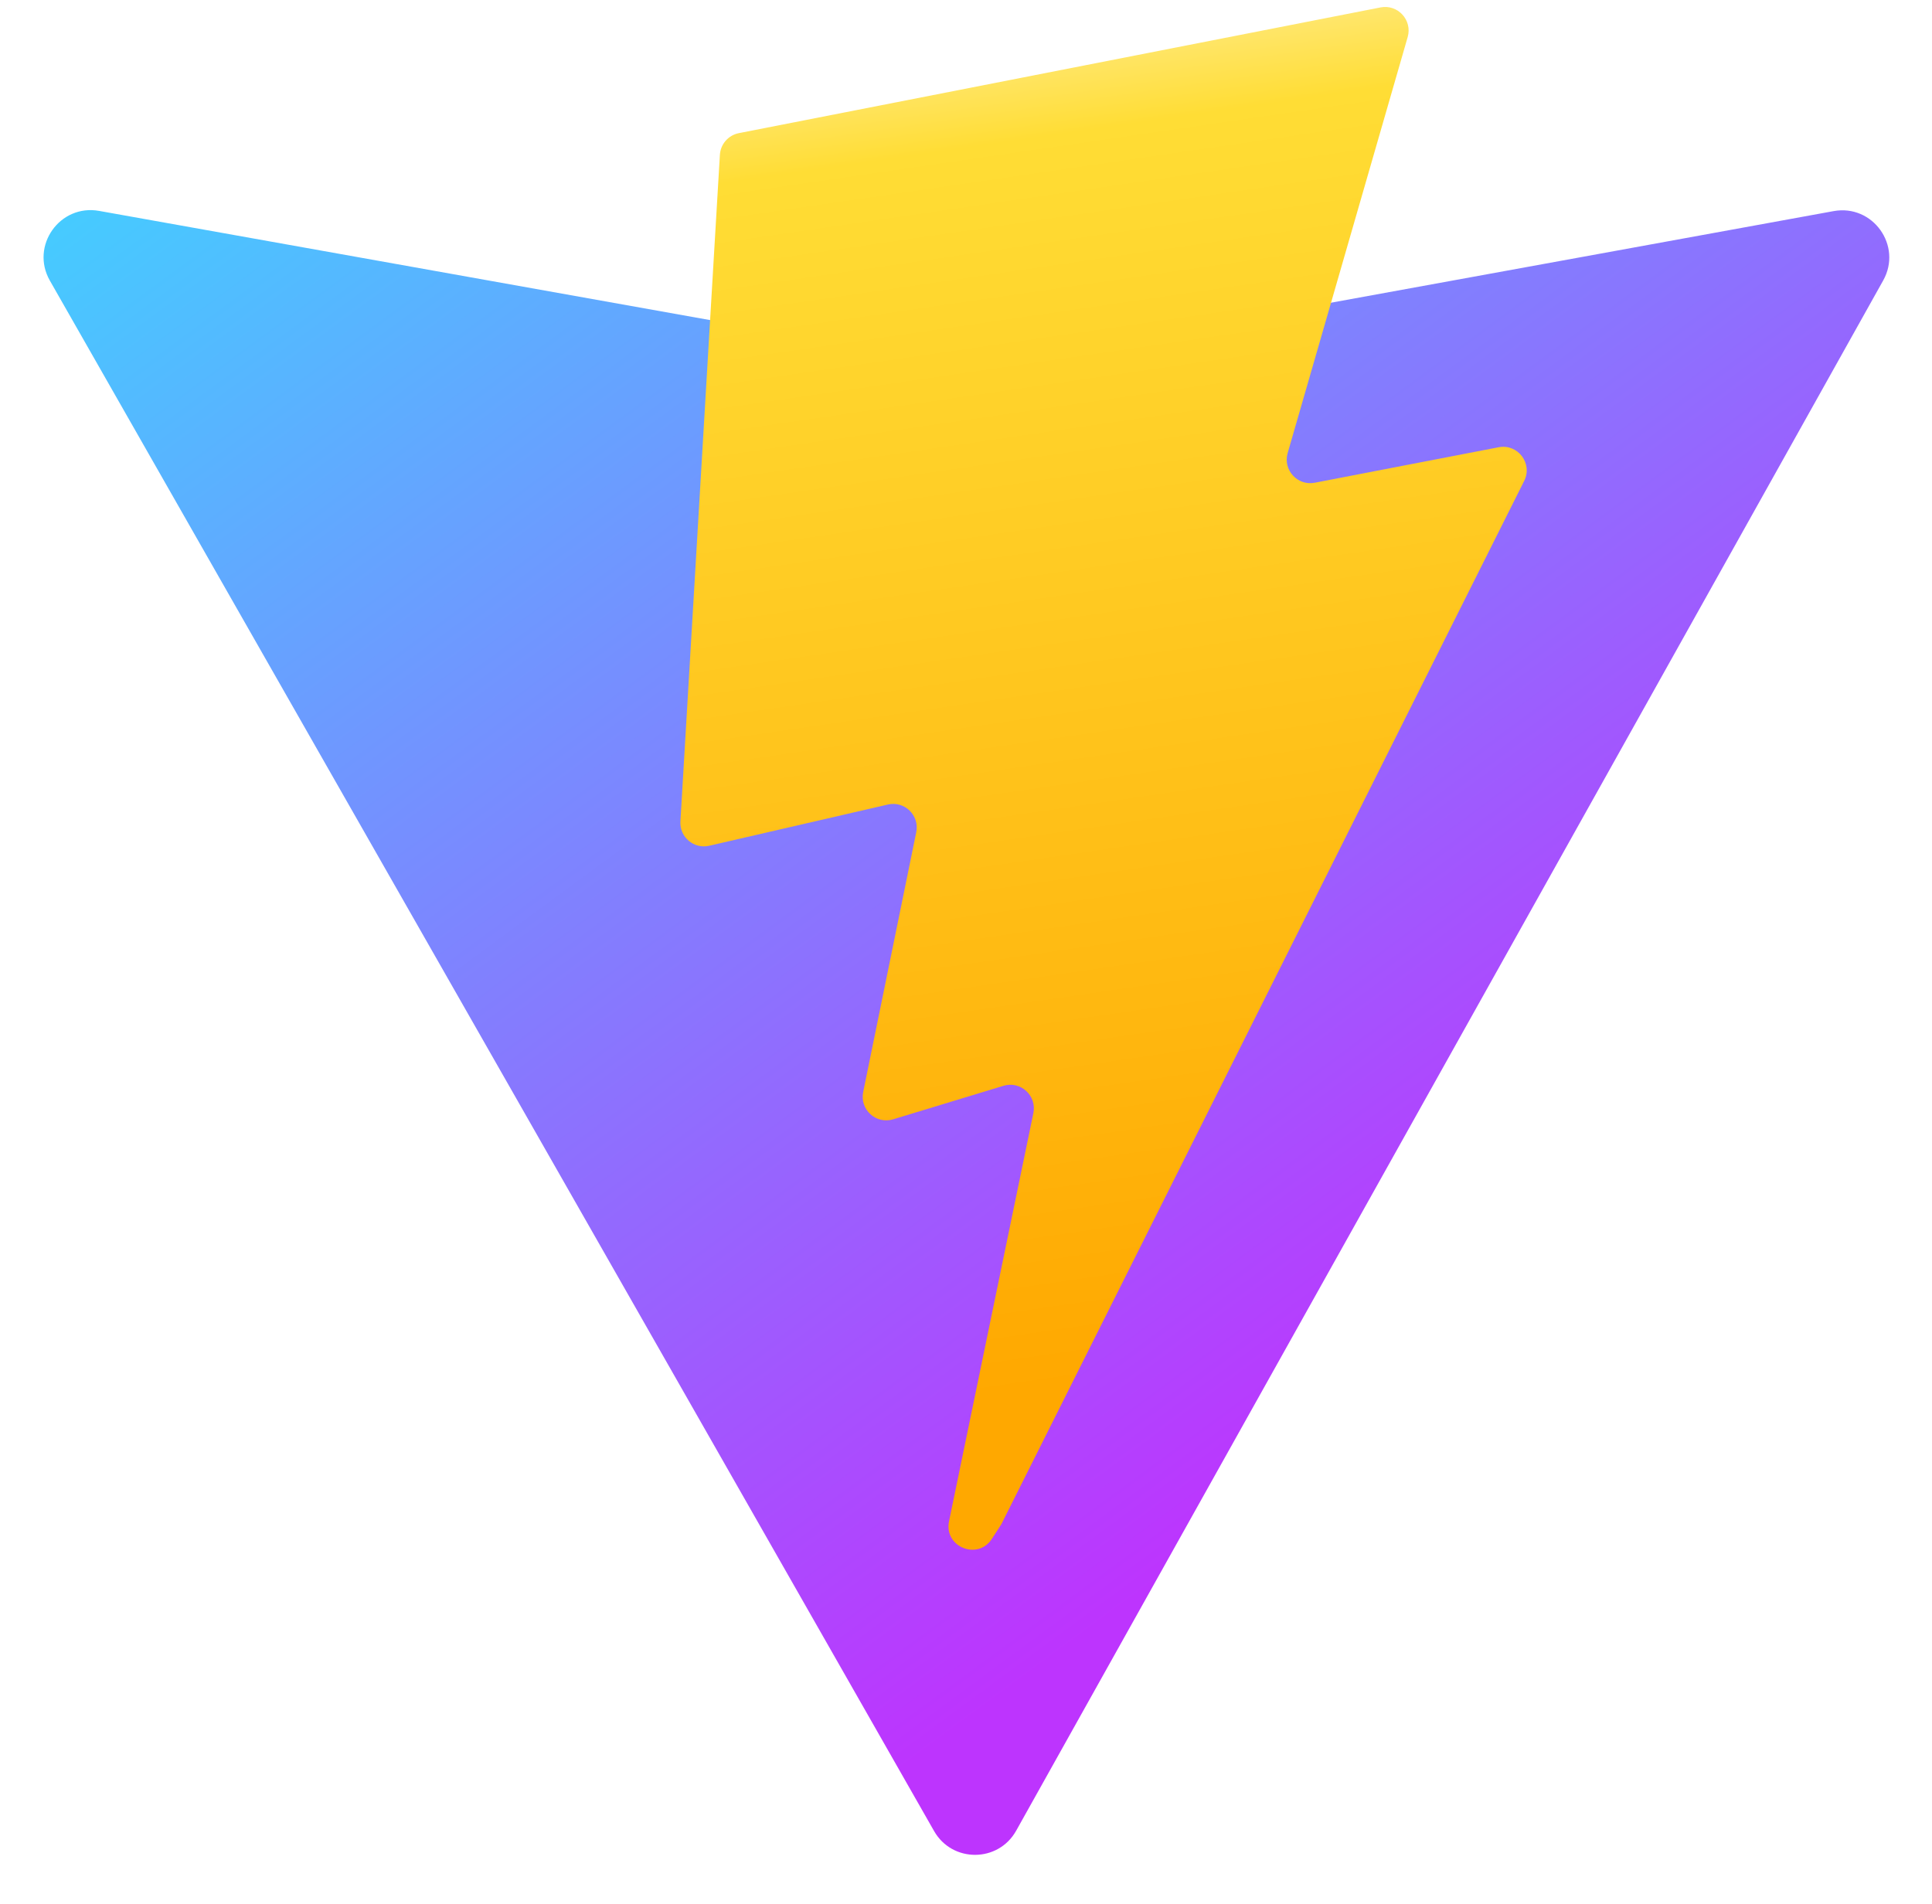
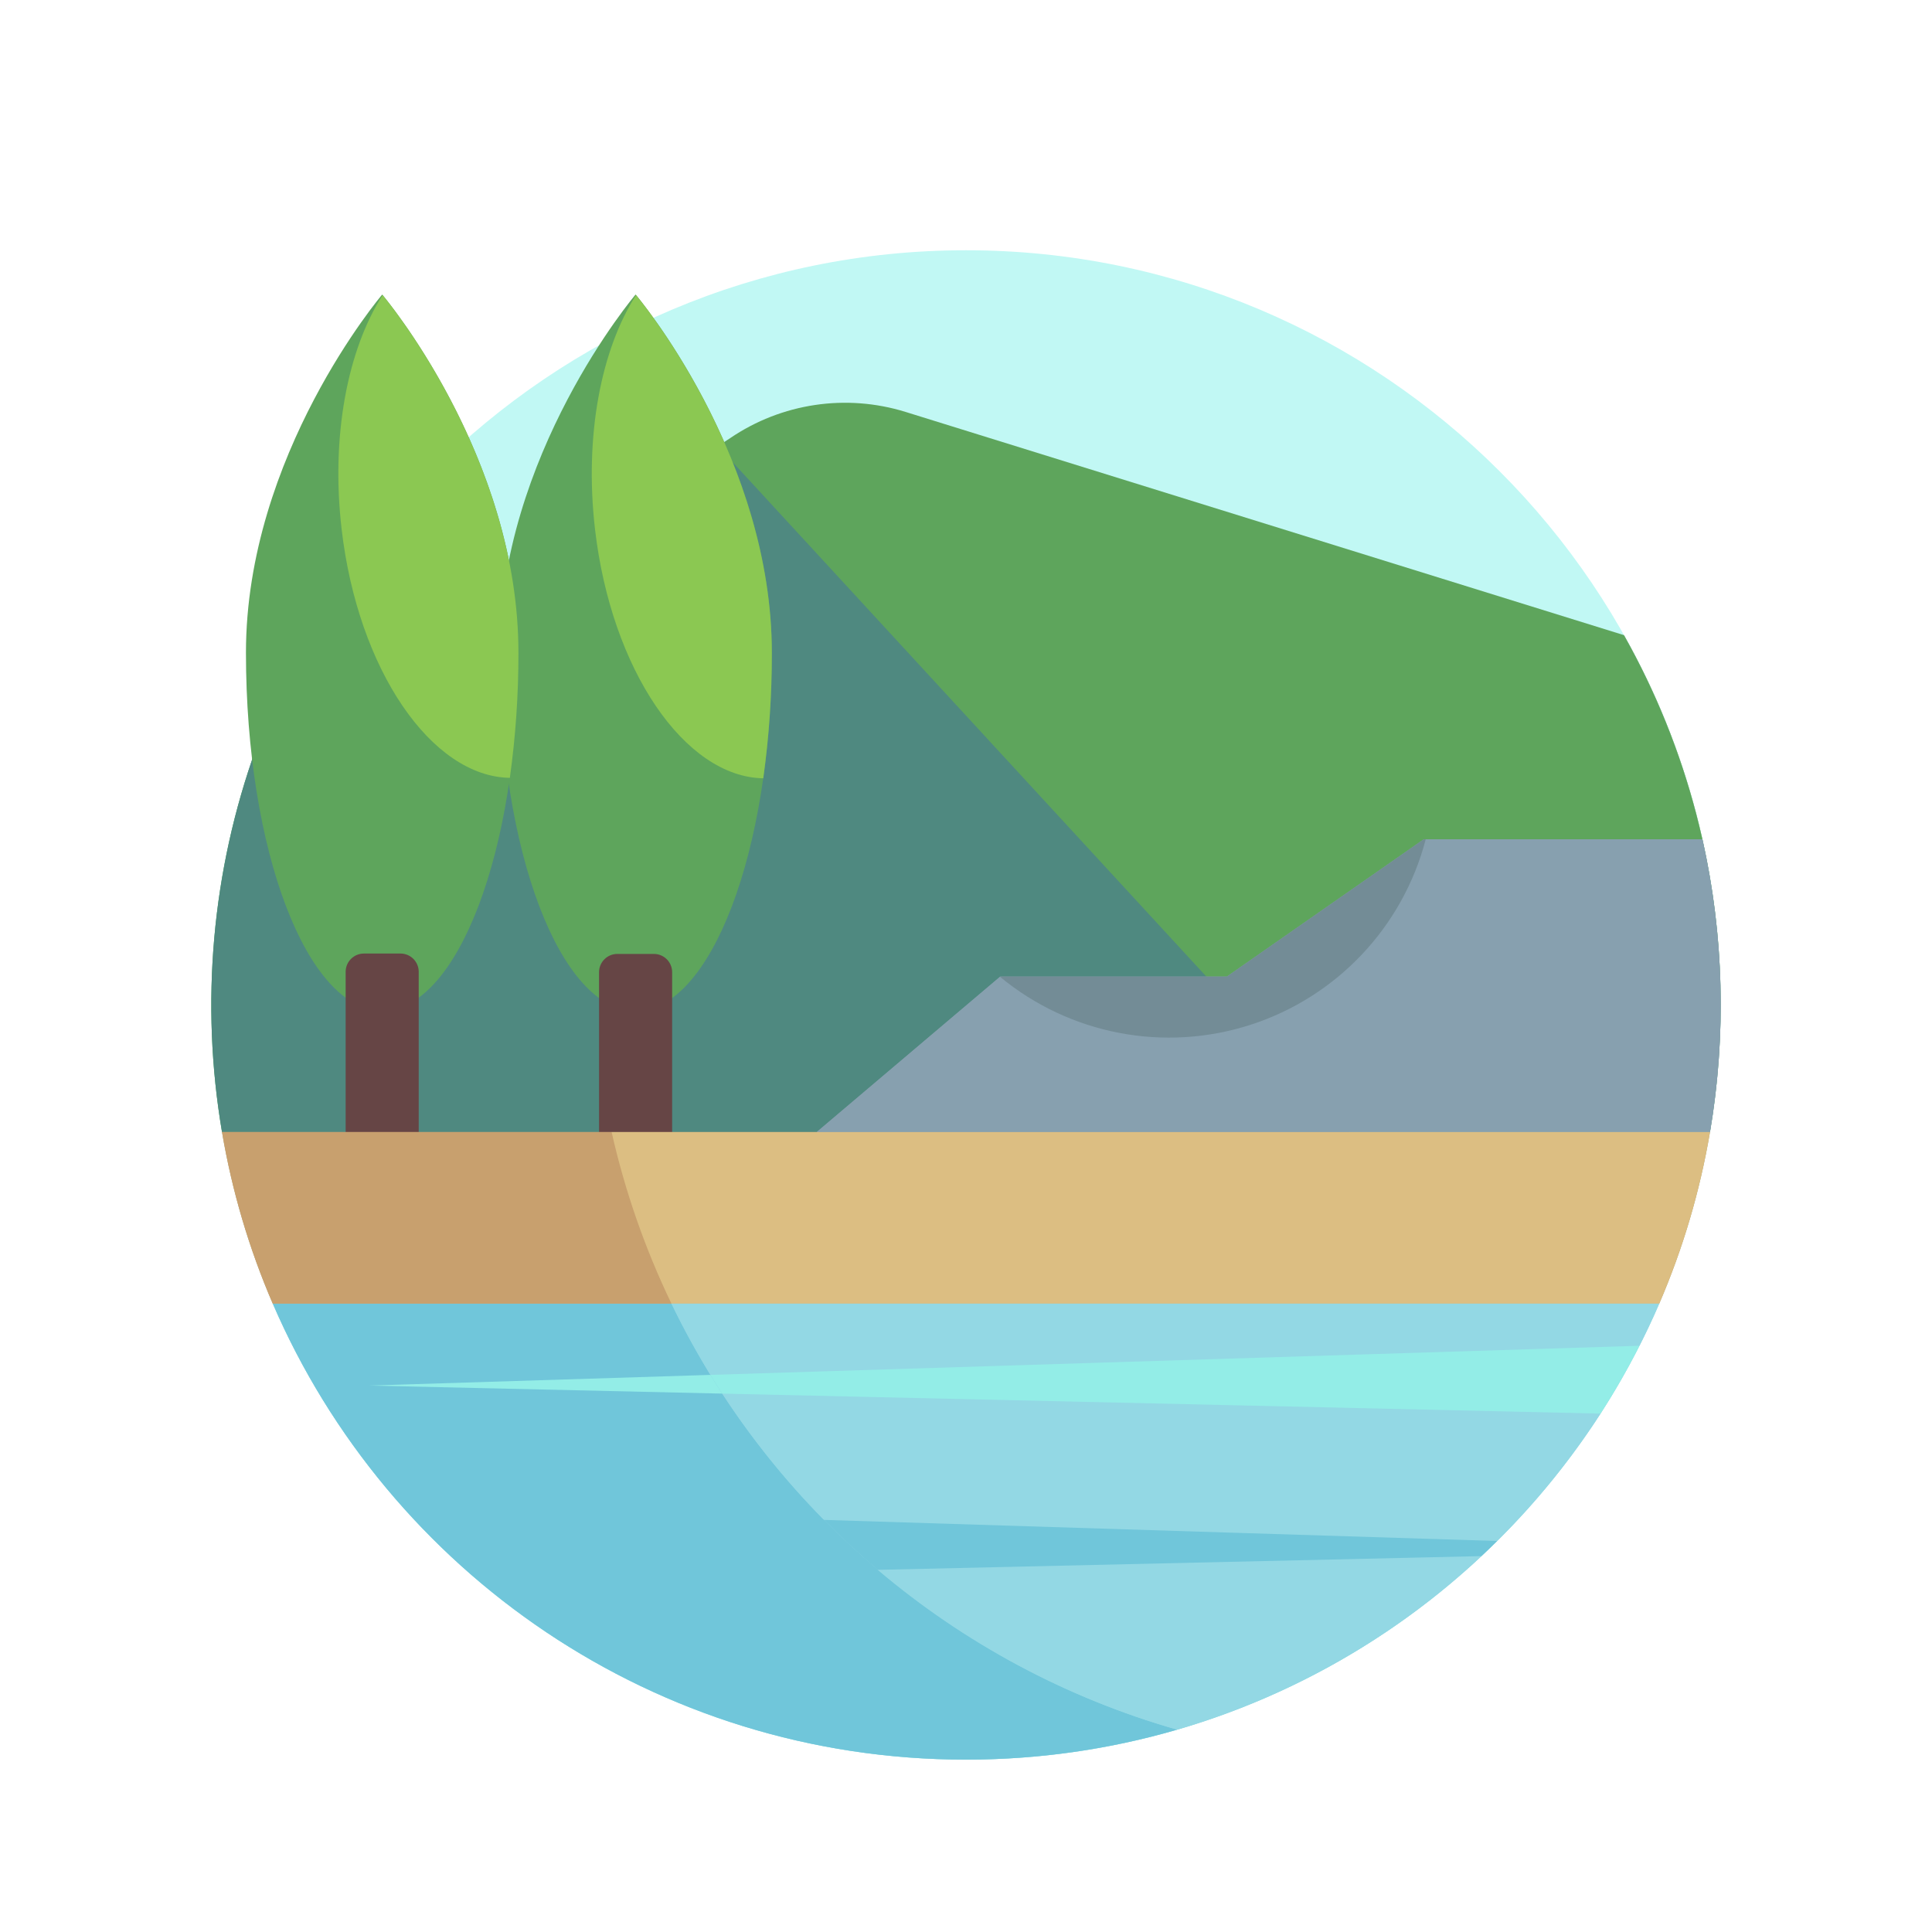
- <svg xmlns="http://www.w3.org/2000/svg" width="410" height="404" viewBox="0 0 410 404" fill="none">
-   <path d="M399.641 59.525L215.643 388.545C211.844 395.338 202.084 395.378 198.228 388.618L10.582 59.556C6.381 52.19 12.68 43.267 21.028 44.759L205.223 77.682C206.398 77.892 207.601 77.89 208.776 77.676L389.119 44.806C397.439 43.289 403.768 52.143 399.641 59.525Z" fill="url(#paint0_linear)" />
-   <path d="M292.965 1.574L156.801 28.255C154.563 28.694 152.906 30.59 152.771 32.866L144.395 174.33C144.198 177.662 147.258 180.248 150.51 179.498L188.42 170.749C191.967 169.931 195.172 173.055 194.443 176.622L183.18 231.775C182.422 235.487 185.907 238.661 189.532 237.56L212.947 230.446C216.577 229.344 220.065 232.527 219.297 236.242L201.398 322.875C200.278 328.294 207.486 331.249 210.492 326.603L212.5 323.5L323.454 102.072C325.312 98.365 322.108 94.137 318.036 94.923L279.014 102.454C275.347 103.161 272.227 99.746 273.262 96.158L298.731 7.867C299.767 4.273 296.636 0.855 292.965 1.574Z" fill="url(#paint1_linear)" />
+ <svg xmlns="http://www.w3.org/2000/svg" viewBox="0 0 1024 1024" id="图层_1">
  <defs>
-     <linearGradient id="paint0_linear" x1="6" y1="33" x2="235" y2="344" gradientUnits="userSpaceOnUse">
-       <stop stop-color="#41D1FF" />
-       <stop offset="1" stop-color="#BD34FE" />
-     </linearGradient>
-     <linearGradient id="paint1_linear" x1="194.651" y1="8.818" x2="236.076" y2="292.989" gradientUnits="userSpaceOnUse">
-       <stop stop-color="#FFEA83" />
-       <stop offset="0.083" stop-color="#FFDD35" />
-       <stop offset="1" stop-color="#FFA800" />
-     </linearGradient>
+     <style>.cls-1{fill:#5ea55c;}.cls-2{fill:#c1f8f4;}.cls-3{fill:#93d8e4;}.cls-4{fill:#4f8980;}.cls-5{fill:#8bc852;}.cls-6{fill:#664545;}.cls-7{fill:#c8a06e;}.cls-8{fill:#87a0af;}.cls-9{fill:#738c96;}.cls-10{fill:#70c6da;}.cls-11{fill:#dcbe82;}.cls-12{fill:#93ede7;}</style>
  </defs>
+   <path d="M754.57,444.86H902.29a397.21,397.21,0,0,0-41.56-108.23L480,218.34a108.3,108.3,0,0,0-93,13.88l-6.48,4.24L558,517.6h92.29Z" class="cls-1" />
+   <circle r="400" cy="532.64" cx="512" class="cls-2" />
+   <path d="M512,932.64c164.68,0,306.1-99.53,367.43-241.71H144.57C205.9,833.11,347.32,932.64,512,932.64Z" class="cls-3" />
+   <path d="M912,532.64a398.15,398.15,0,0,0-51.27-196L480,218.34a108.3,108.3,0,0,0-93,13.88L135.79,396.47A402,402,0,0,0,117.67,600H906.33A402.78,402.78,0,0,0,912,532.64Z" class="cls-1" />
+   <path d="M135.79,396.47A402,402,0,0,0,117.67,600l599,1.52-336.14-365Z" class="cls-4" />
+   <path d="M264.67,346c0,104.87,32.33,189.9,72.21,189.9s72.21-85,72.21-189.9-72.21-189.9-72.21-189.9S264.67,241.15,264.67,346Z" class="cls-1" />
+   <path d="M337.11,156.4c-18.44,28.75-27.49,74.49-21.74,124.11,8.66,74.68,47.7,131.35,89.18,132A474.41,474.41,0,0,0,409.09,346C409.09,244.56,341.5,161.68,337.11,156.4Z" class="cls-5" />
+   <path d="M327.2,505.6h19.37a9.68,9.68,0,0,1,9.68,9.68v95.21a0,0,0,0,1,0,0H317.51a0,0,0,0,1,0,0V515.29A9.68,9.68,0,0,1,327.2,505.6Z" class="cls-6" />
+   <path d="M130.36,345.91c0,104.82,32.33,189.79,72.21,189.79s72.21-85,72.21-189.79-72.21-189.78-72.21-189.78S130.36,241.1,130.36,345.91Z" class="cls-1" />
+   <path d="M202.8,156.4c-18.45,28.73-27.5,74.44-21.74,124,8.65,74.64,47.69,131.27,89.17,131.87a473.92,473.92,0,0,0,4.55-66.4C274.78,244.5,207.19,161.68,202.8,156.4Z" class="cls-5" />
+   <path d="M192.88,505.39h19.37a9.68,9.68,0,0,1,9.68,9.68v95.14a0,0,0,0,1,0,0H183.2a0,0,0,0,1,0,0V515.08a9.68,9.68,0,0,1,9.68-9.68Z" class="cls-6" />
+   <path d="M117.67,600a397.55,397.55,0,0,0,26.9,90.95H879.43A397.55,397.55,0,0,0,906.33,600Z" class="cls-7" />
+   <path d="M902.29,444.86H754.57L650.27,517.6H530.19L432.9,600H906.33a402.1,402.1,0,0,0-4-155.12Z" class="cls-8" />
+   <path d="M902.29,444.86H755.66A140.61,140.61,0,0,1,530,517.73L432.9,600H906.33a402.1,402.1,0,0,0-4-155.12Z" class="cls-8" />
+   <path d="M755.66,444.86h-1.09L650.27,517.6H530.19l-.16.13a140.61,140.61,0,0,0,225.63-72.87Z" class="cls-9" />
+   <path d="M355.89,690.93H144.57C205.9,833.11,347.32,932.64,512,932.64a400.21,400.21,0,0,0,111.93-15.88C505.73,883.08,408.41,799.84,355.89,690.93Z" class="cls-10" />
+   <path d="M324.17,600H117.67a397.55,397.55,0,0,0,26.9,90.95H355.89A424.44,424.44,0,0,1,324.17,600Z" class="cls-7" />
+   <path d="M879.43,690.93A397.55,397.55,0,0,0,906.33,600H324.17a424.44,424.44,0,0,0,31.72,90.95Z" class="cls-11" />
+   <path d="M785.21,824.77l-319.94,7.28a426.63,426.63,0,0,0,158.66,84.71A399.57,399.57,0,0,0,785.21,824.77Z" class="cls-3" />
+   <path d="M879.43,690.93H355.89a427.1,427.1,0,0,0,20.66,37.79l492.38-15.44C872.64,706,876.16,698.51,879.43,690.93Z" class="cls-3" />
+   <path d="M848.31,749.24l-465.49-10.6a430.15,430.15,0,0,0,53.94,66.94l356.76,11.18A402.15,402.15,0,0,0,848.31,749.24Z" class="cls-3" />
+   <path d="M195.71,734.38l187.11,4.26c-2.13-3.27-4.22-6.59-6.27-9.92Z" class="cls-12" />
+   <path d="M868.93,713.28,376.55,728.72c2.05,3.33,4.14,6.65,6.27,9.92l465.49,10.6A402.48,402.48,0,0,0,868.93,713.28Z" class="cls-12" />
+   <path d="M436.76,805.58l-172.09-5.4,7.3,36.27,193.3-4.4Q450.41,819.48,436.76,805.58Z" class="cls-10" />
+   <path d="M793.52,816.76,436.76,805.58q13.65,13.86,28.51,26.47l319.94-7.28Q789.43,820.83,793.52,816.76Z" class="cls-10" />
</svg>
